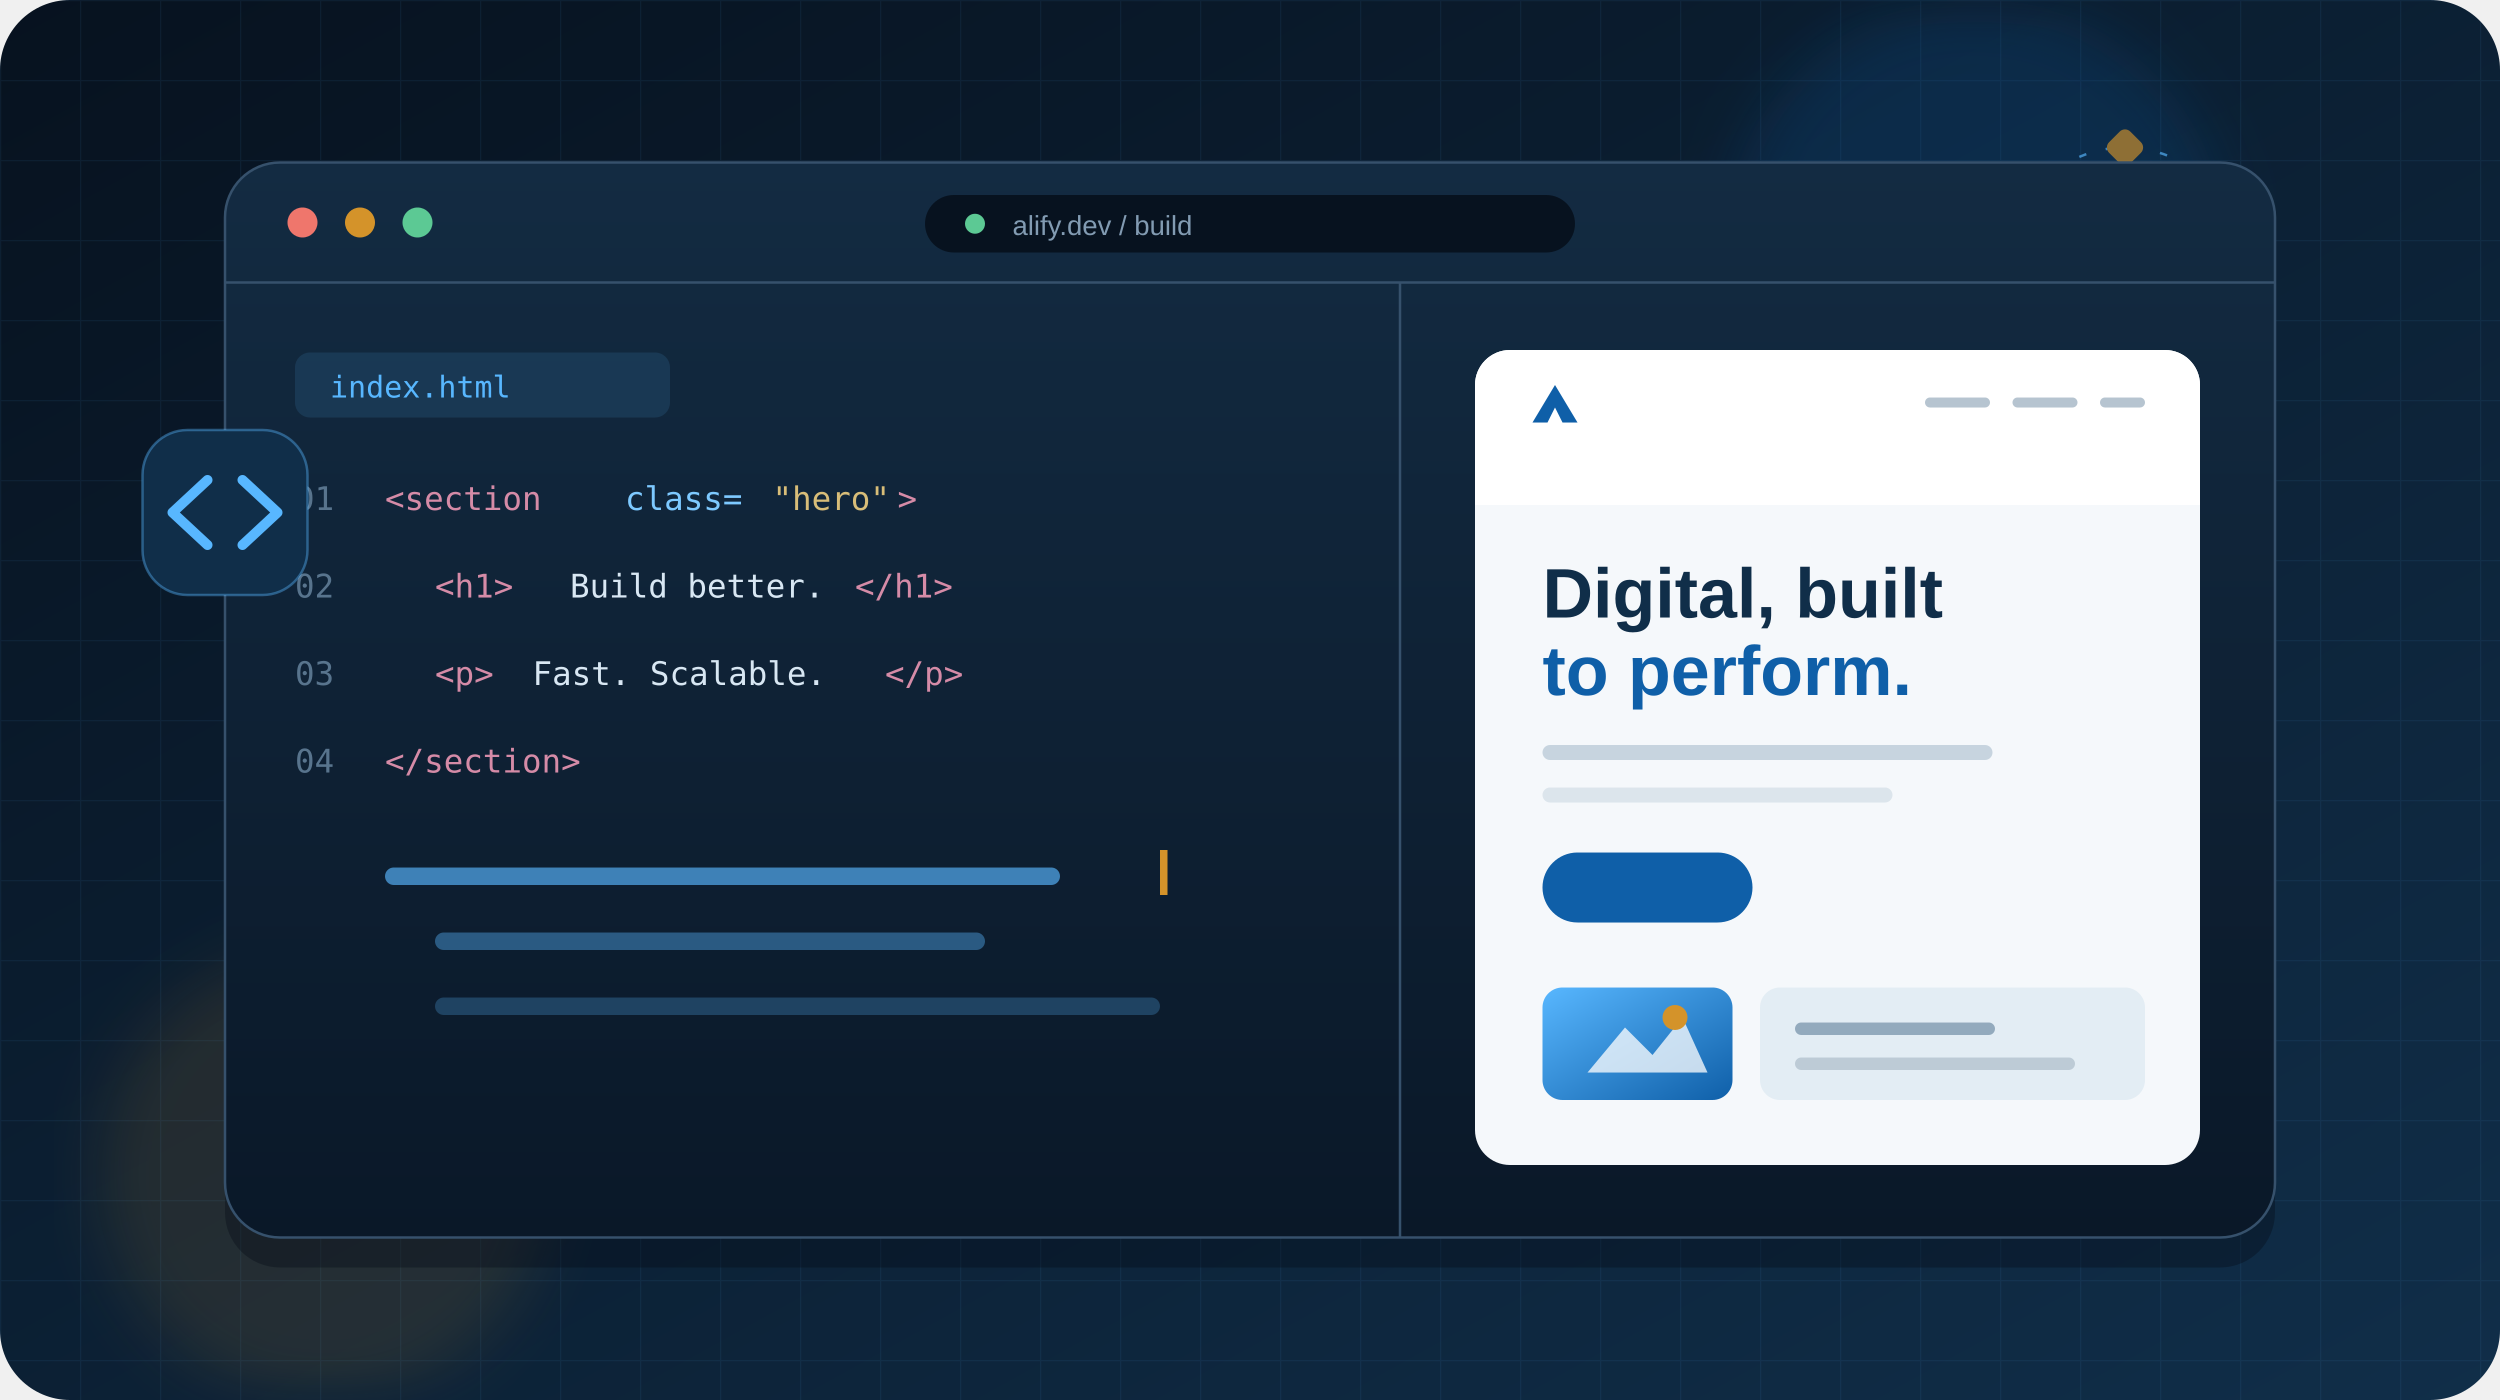
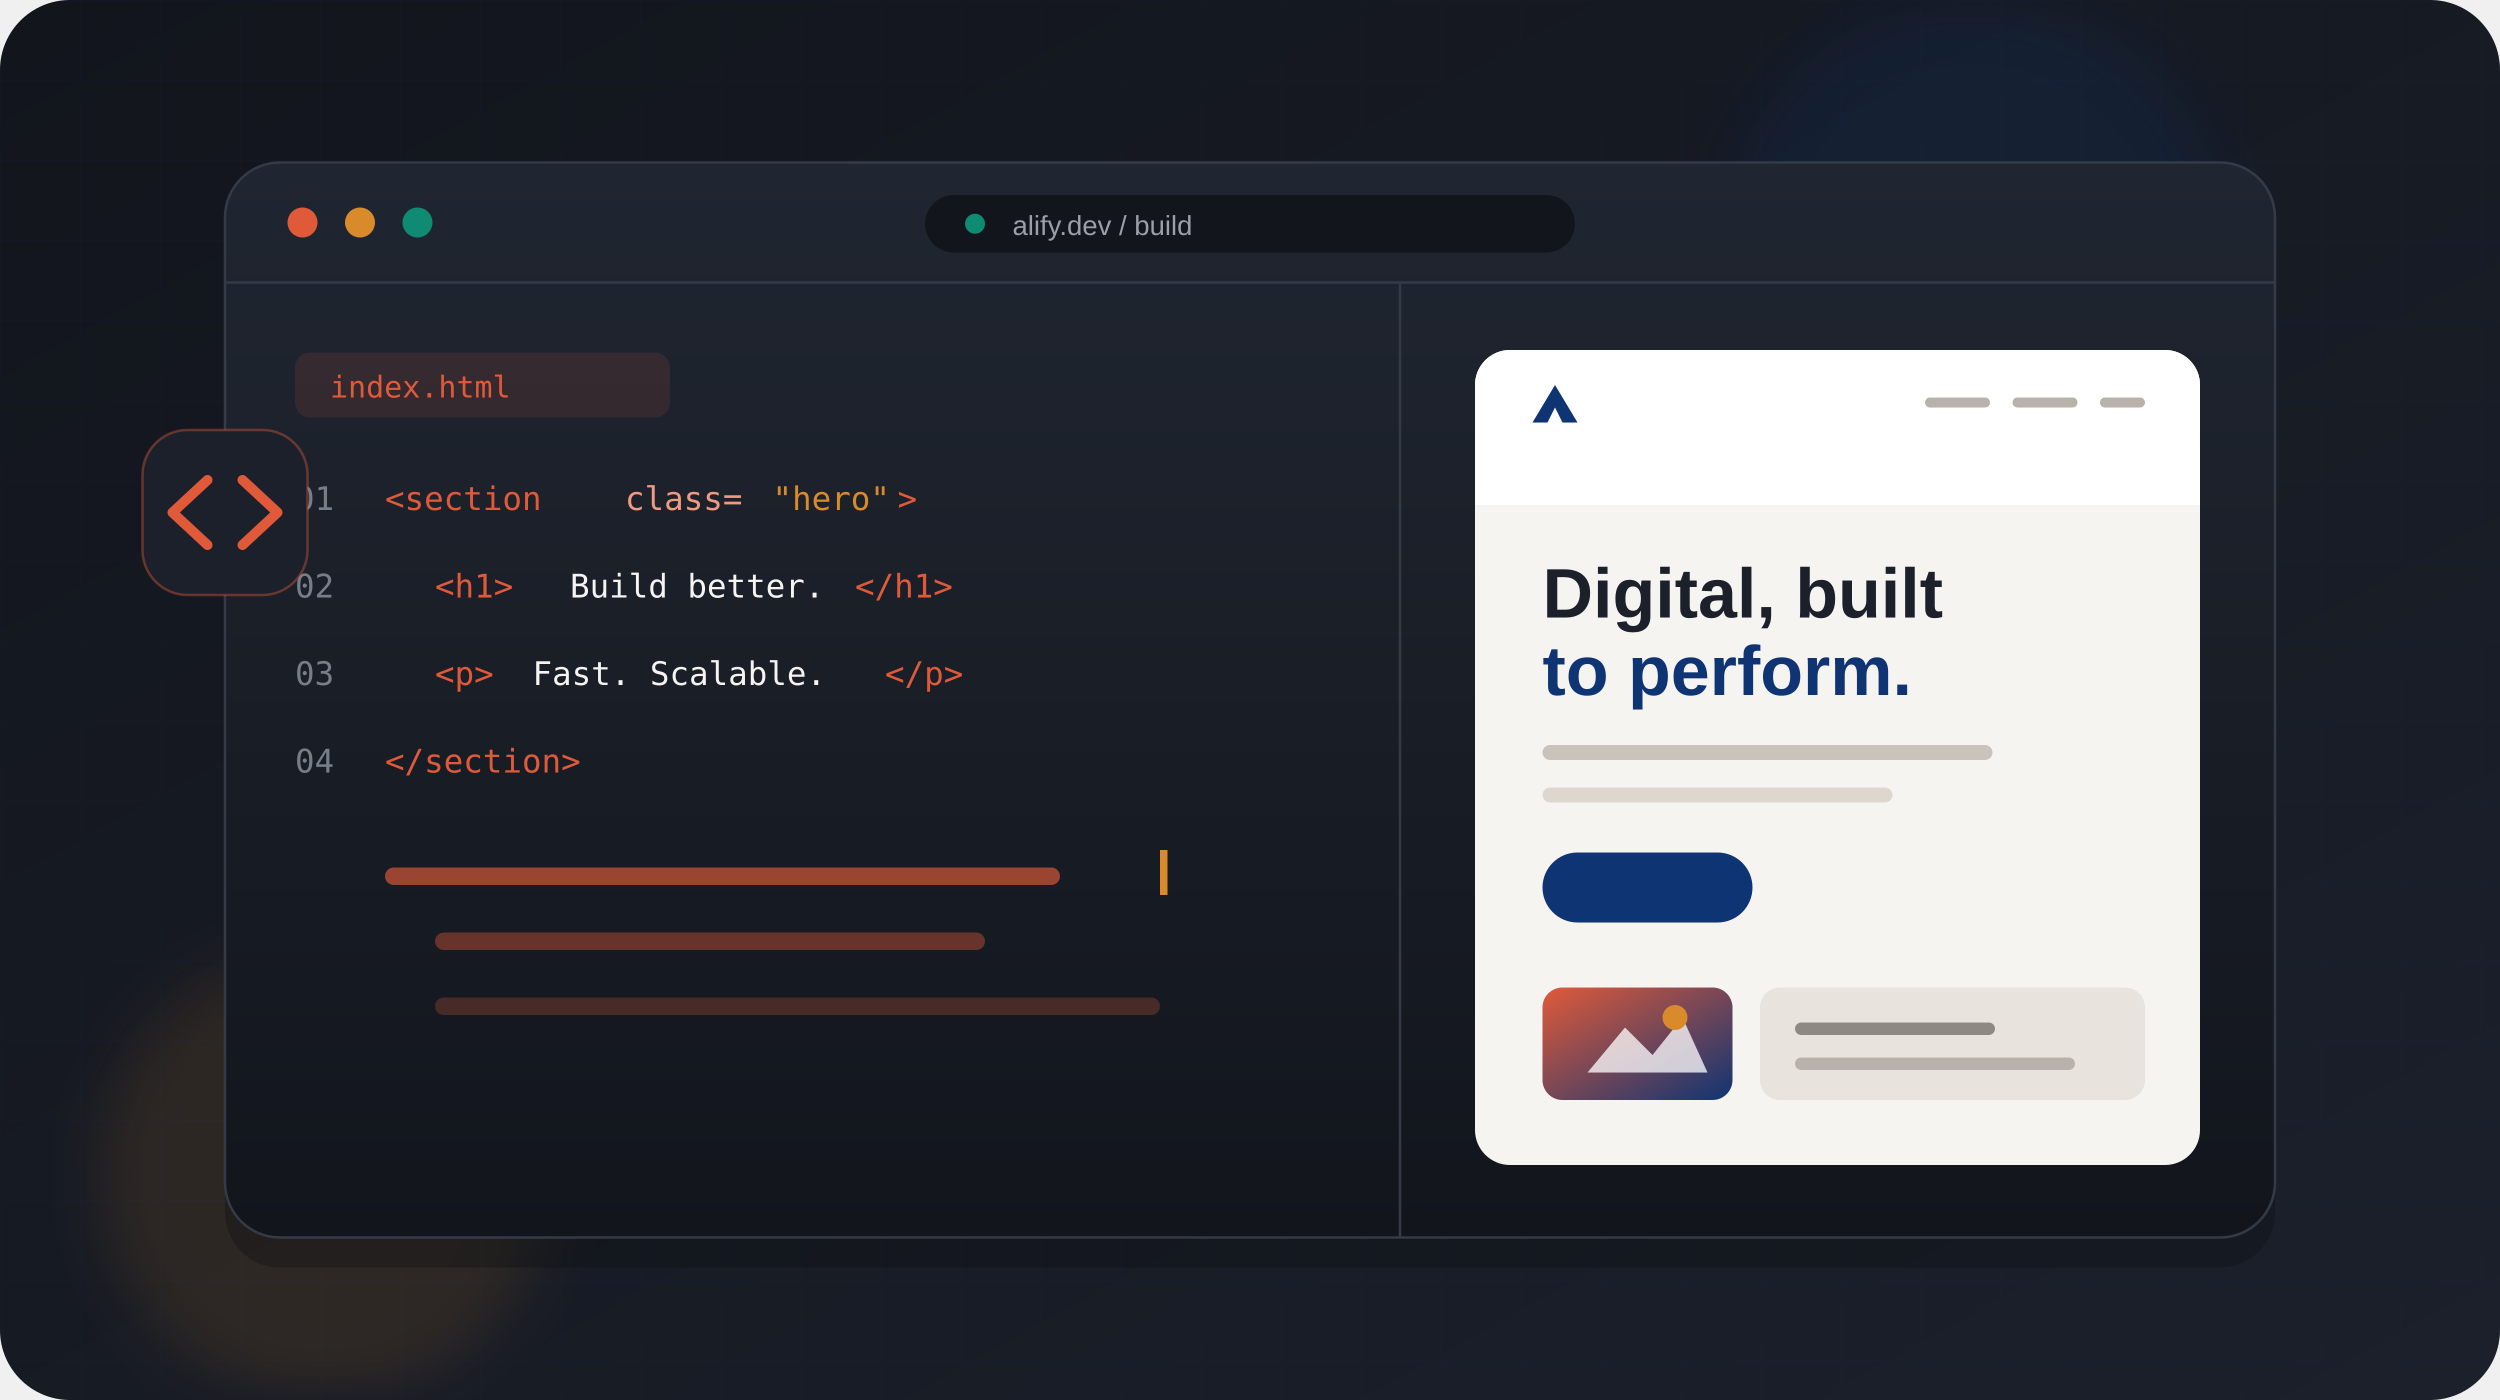
<svg xmlns="http://www.w3.org/2000/svg" width="1000" height="560" viewBox="0 0 1000 560" fill="none">
  <defs>
    <linearGradient id="bg" x2="1" y2="1">
-       <stop stop-color="#07121f" />
-       <stop offset="1" stop-color="#102e49" />
+       <stop stop-color="#12151C" />
+       <stop offset="1" stop-color="#1B202B" />
    </linearGradient>
    <linearGradient id="screen" x2="0" y2="1">
-       <stop stop-color="#132b42" />
-       <stop offset="1" stop-color="#0a1828" />
+       <stop stop-color="#202631" />
+       <stop offset="1" stop-color="#12151C" />
    </linearGradient>
    <linearGradient id="blue" x2="1" y2="1">
-       <stop stop-color="#58b7ff" />
-       <stop offset="1" stop-color="#0f5fa8" />
+       <stop stop-color="#E05A3A" />
+       <stop offset="1" stop-color="#0F3473" />
    </linearGradient>
    <pattern id="grid" width="32" height="32" patternUnits="userSpaceOnUse">
-       <path d="M32 0H0V32" stroke="#5ab5ff" stroke-opacity=".07" />
+       <path d="M32 0H0V32" stroke="#0F3473" stroke-opacity=".07" />
    </pattern>
    <filter id="glow">
      <feGaussianBlur stdDeviation="12" />
    </filter>
  </defs>
  <style>
-     .code{transform-origin:left;animation:type 5s ease-in-out infinite}.c2{animation-delay:.5s}.c3{animation-delay:1s}.cursor{animation:blink 1s steps(1) infinite}.browser{animation:float 6s ease-in-out infinite}.preview{animation:fade 4s ease-in-out infinite}.orbit{transform-origin:850px 105px;animation:spin 14s linear infinite}@keyframes type{0%,10%{transform:scaleX(0);opacity:0}35%,85%{transform:scaleX(1);opacity:1}100%{transform:scaleX(1);opacity:0}}@keyframes blink{50%{opacity:0}}@keyframes float{50%{transform:translateY(-8px)}}@keyframes fade{50%{opacity:.55}}@keyframes spin{to{transform:rotate(360deg)}}@media(prefers-reduced-motion:reduce){*{animation:none!important}}
+     .code{transform-origin:left;animation:type 5s ease-in-out infinite}.c2{animation-delay:.5s}.c3{animation-delay:1s}.cursor{animation:blink 1s steps(1) infinite}.browser{animation:float 6s ease-in-out infinite}.preview{animation:fade 4s ease-in-out infinite}@keyframes type{0%,10%{transform:scaleX(0);opacity:0}35%,85%{transform:scaleX(1);opacity:1}100%{transform:scaleX(1);opacity:0}}@keyframes blink{50%{opacity:0}}@keyframes float{50%{transform:translateY(-8px)}}@keyframes fade{50%{opacity:.55}}}@media(prefers-reduced-motion:reduce){*{animation:none!important}}
  </style>
  <rect width="1000" height="560" rx="28" fill="url(#bg)" />
  <rect width="1000" height="560" rx="28" fill="url(#grid)" />
-   <circle cx="790" cy="100" r="100" fill="#0f5fa8" opacity=".2" filter="url(#glow)" />
-   <circle cx="130" cy="470" r="90" fill="#d4932a" opacity=".12" filter="url(#glow)" />
-   <g class="orbit" opacity=".65">
-     <circle cx="850" cy="105" r="46" stroke="#58b7ff" stroke-dasharray="3 8" />
-     <rect x="844" y="53" width="12" height="12" rx="3" fill="#d4932a" transform="rotate(45 850 59)" />
-   </g>
+   <circle cx="790" cy="100" r="100" fill="#0F3473" opacity=".2" filter="url(#glow)" />
+   <circle cx="130" cy="470" r="90" fill="#D98A2B" opacity=".12" filter="url(#glow)" />
  <g class="browser">
-     <rect x="90" y="65" width="820" height="430" rx="22" fill="#020913" opacity=".35" transform="translate(0 12)" />
-     <rect x="90" y="65" width="820" height="430" rx="22" fill="url(#screen)" stroke="#36516c" />
-     <path d="M90 113H910" stroke="#36516c" />
-     <circle cx="121" cy="89" r="6" fill="#ef766c" />
-     <circle cx="144" cy="89" r="6" fill="#d4932a" />
-     <circle cx="167" cy="89" r="6" fill="#5cc994" />
-     <rect x="370" y="78" width="260" height="23" rx="11.5" fill="#07121f" />
-     <circle cx="390" cy="89.5" r="4" fill="#5cc994" />
-     <text x="405" y="94" fill="#829bb2" font-family="Arial,sans-serif" font-size="11">alify.dev / build</text>
-     <path d="M560 113V495" stroke="#36516c" />
-     <rect x="118" y="141" width="150" height="26" rx="6" fill="#58b7ff" opacity=".12" />
-     <text x="132" y="159" fill="#58b7ff" font-family="monospace" font-size="12">index.html</text>
+     <rect x="90" y="65" width="820" height="430" rx="22" fill="#0B0D12" opacity=".35" transform="translate(0 12)" />
+     <rect x="90" y="65" width="820" height="430" rx="22" fill="url(#screen)" stroke="#343A46" />
+     <path d="M90 113H910" stroke="#343A46" />
+     <circle cx="121" cy="89" r="6" fill="#E05A3A" />
+     <circle cx="144" cy="89" r="6" fill="#D98A2B" />
+     <circle cx="167" cy="89" r="6" fill="#0F8A73" />
+     <rect x="370" y="78" width="260" height="23" rx="11.5" fill="#12151C" />
+     <circle cx="390" cy="89.5" r="4" fill="#0F8A73" />
+     <text x="405" y="94" fill="#9A9FA8" font-family="Arial,sans-serif" font-size="11">alify.dev / build</text>
+     <path d="M560 113V495" stroke="#343A46" />
+     <rect x="118" y="141" width="150" height="26" rx="6" fill="#E05A3A" opacity=".12" />
+     <text x="132" y="159" fill="#E05A3A" font-family="monospace" font-size="12">index.html</text>
    <g font-family="monospace" font-size="13">
-       <text x="118" y="204" fill="#58748d">01</text>
-       <text x="154" y="204" fill="#d58ba7">&lt;section</text>
-       <text x="250" y="204" fill="#7dc9ff"> class=</text>
-       <text x="309" y="204" fill="#d8bd78">"hero"</text>
-       <text x="359" y="204" fill="#d58ba7">&gt;</text>
-       <text x="118" y="239" fill="#58748d">02</text>
-       <text x="174" y="239" fill="#d58ba7">&lt;h1&gt;</text>
-       <text x="228" y="239" fill="#d8e7f3">Build better.</text>
-       <text x="342" y="239" fill="#d58ba7">&lt;/h1&gt;</text>
-       <text x="118" y="274" fill="#58748d">03</text>
-       <text x="174" y="274" fill="#d58ba7">&lt;p&gt;</text>
-       <text x="213" y="274" fill="#d8e7f3">Fast. Scalable.</text>
-       <text x="354" y="274" fill="#d58ba7">&lt;/p&gt;</text>
-       <text x="118" y="309" fill="#58748d">04</text>
-       <text x="154" y="309" fill="#d58ba7">&lt;/section&gt;</text>
+       <text x="118" y="204" fill="#777E89">01</text>
+       <text x="154" y="204" fill="#E05A3A">&lt;section</text>
+       <text x="250" y="204" fill="#F09A84"> class=</text>
+       <text x="309" y="204" fill="#D98A2B">"hero"</text>
+       <text x="359" y="204" fill="#E05A3A">&gt;</text>
+       <text x="118" y="239" fill="#777E89">02</text>
+       <text x="174" y="239" fill="#E05A3A">&lt;h1&gt;</text>
+       <text x="228" y="239" fill="#F6F4F1">Build better.</text>
+       <text x="342" y="239" fill="#E05A3A">&lt;/h1&gt;</text>
+       <text x="118" y="274" fill="#777E89">03</text>
+       <text x="174" y="274" fill="#E05A3A">&lt;p&gt;</text>
+       <text x="213" y="274" fill="#F6F4F1">Fast. Scalable.</text>
+       <text x="354" y="274" fill="#E05A3A">&lt;/p&gt;</text>
+       <text x="118" y="309" fill="#777E89">04</text>
+       <text x="154" y="309" fill="#E05A3A">&lt;/section&gt;</text>
    </g>
-     <g fill="#58b7ff">
+     <g fill="#E05A3A">
      <rect class="code" x="154" y="347" width="270" height="7" rx="3.5" opacity=".65" />
      <rect class="code c2" x="174" y="373" width="220" height="7" rx="3.5" opacity=".4" />
      <rect class="code c3" x="174" y="399" width="290" height="7" rx="3.5" opacity=".25" />
    </g>
-     <rect class="cursor" x="464" y="340" width="3" height="18" fill="#d4932a" />
-     <rect x="590" y="140" width="290" height="326" rx="14" fill="#f5f8fb" />
+     <rect class="cursor" x="464" y="340" width="3" height="18" fill="#D98A2B" />
+     <rect x="590" y="140" width="290" height="326" rx="14" fill="#F6F4F1" />
    <rect x="590" y="140" width="290" height="62" rx="14" fill="#fff" />
    <path d="M590 188V202H880V188" fill="#fff" />
-     <path d="M613 169l9-15 9 15h-6l-3-6-3 6z" fill="#0f5fa8" />
-     <rect x="770" y="159" width="26" height="4" rx="2" fill="#b6c4d0" />
-     <rect x="805" y="159" width="26" height="4" rx="2" fill="#b6c4d0" />
-     <rect x="840" y="159" width="18" height="4" rx="2" fill="#b6c4d0" />
-     <text x="617" y="247" fill="#102e49" font-family="Arial,sans-serif" font-size="28" font-weight="700">Digital, built</text>
-     <text x="617" y="278" fill="#0f5fa8" font-family="Arial,sans-serif" font-size="28" font-weight="700">to perform.</text>
-     <rect x="617" y="298" width="180" height="6" rx="3" fill="#c7d4df" />
-     <rect x="617" y="315" width="140" height="6" rx="3" fill="#dce5ec" />
-     <rect x="617" y="341" width="84" height="28" rx="14" fill="#0f5fa8" />
+     <path d="M613 169l9-15 9 15h-6l-3-6-3 6z" fill="#0F3473" />
+     <rect x="770" y="159" width="26" height="4" rx="2" fill="#B8B2AB" />
+     <rect x="805" y="159" width="26" height="4" rx="2" fill="#B8B2AB" />
+     <rect x="840" y="159" width="18" height="4" rx="2" fill="#B8B2AB" />
+     <text x="617" y="247" fill="#1B202B" font-family="Arial,sans-serif" font-size="28" font-weight="700">Digital, built</text>
+     <text x="617" y="278" fill="#0F3473" font-family="Arial,sans-serif" font-size="28" font-weight="700">to perform.</text>
+     <rect x="617" y="298" width="180" height="6" rx="3" fill="#C9C3BB" />
+     <rect x="617" y="315" width="140" height="6" rx="3" fill="#DDD7CF" />
+     <rect x="617" y="341" width="84" height="28" rx="14" fill="#0F3473" />
    <g class="preview">
      <rect x="617" y="395" width="76" height="45" rx="8" fill="url(#blue)" />
      <path d="M635 429l15-18 11 11 12-15 10 22z" fill="#fff" opacity=".75" />
-       <circle cx="670" cy="407" r="5" fill="#d4932a" />
+       <circle cx="670" cy="407" r="5" fill="#D98A2B" />
    </g>
-     <rect x="704" y="395" width="154" height="45" rx="8" fill="#e3edf4" />
-     <rect x="718" y="409" width="80" height="5" rx="2.5" fill="#93aabd" />
-     <rect x="718" y="423" width="112" height="5" rx="2.5" fill="#bdcbd6" />
+     <rect x="704" y="395" width="154" height="45" rx="8" fill="#E8E3DC" />
+     <rect x="718" y="409" width="80" height="5" rx="2.5" fill="#8E8983" />
+     <rect x="718" y="423" width="112" height="5" rx="2.5" fill="#B8B2AB" />
  </g>
  <g transform="translate(57 172)">
-     <rect width="66" height="66" rx="18" fill="#102e49" stroke="#58b7ff" stroke-opacity=".4" />
-     <path d="M26 20L12 33l14 13M40 20l14 13-14 13" stroke="#58b7ff" stroke-width="4" stroke-linecap="round" stroke-linejoin="round" />
+     <rect width="66" height="66" rx="18" fill="#1B202B" stroke="#E05A3A" stroke-opacity=".4" />
+     <path d="M26 20L12 33l14 13M40 20l14 13-14 13" stroke="#E05A3A" stroke-width="4" stroke-linecap="round" stroke-linejoin="round" />
  </g>
</svg>
